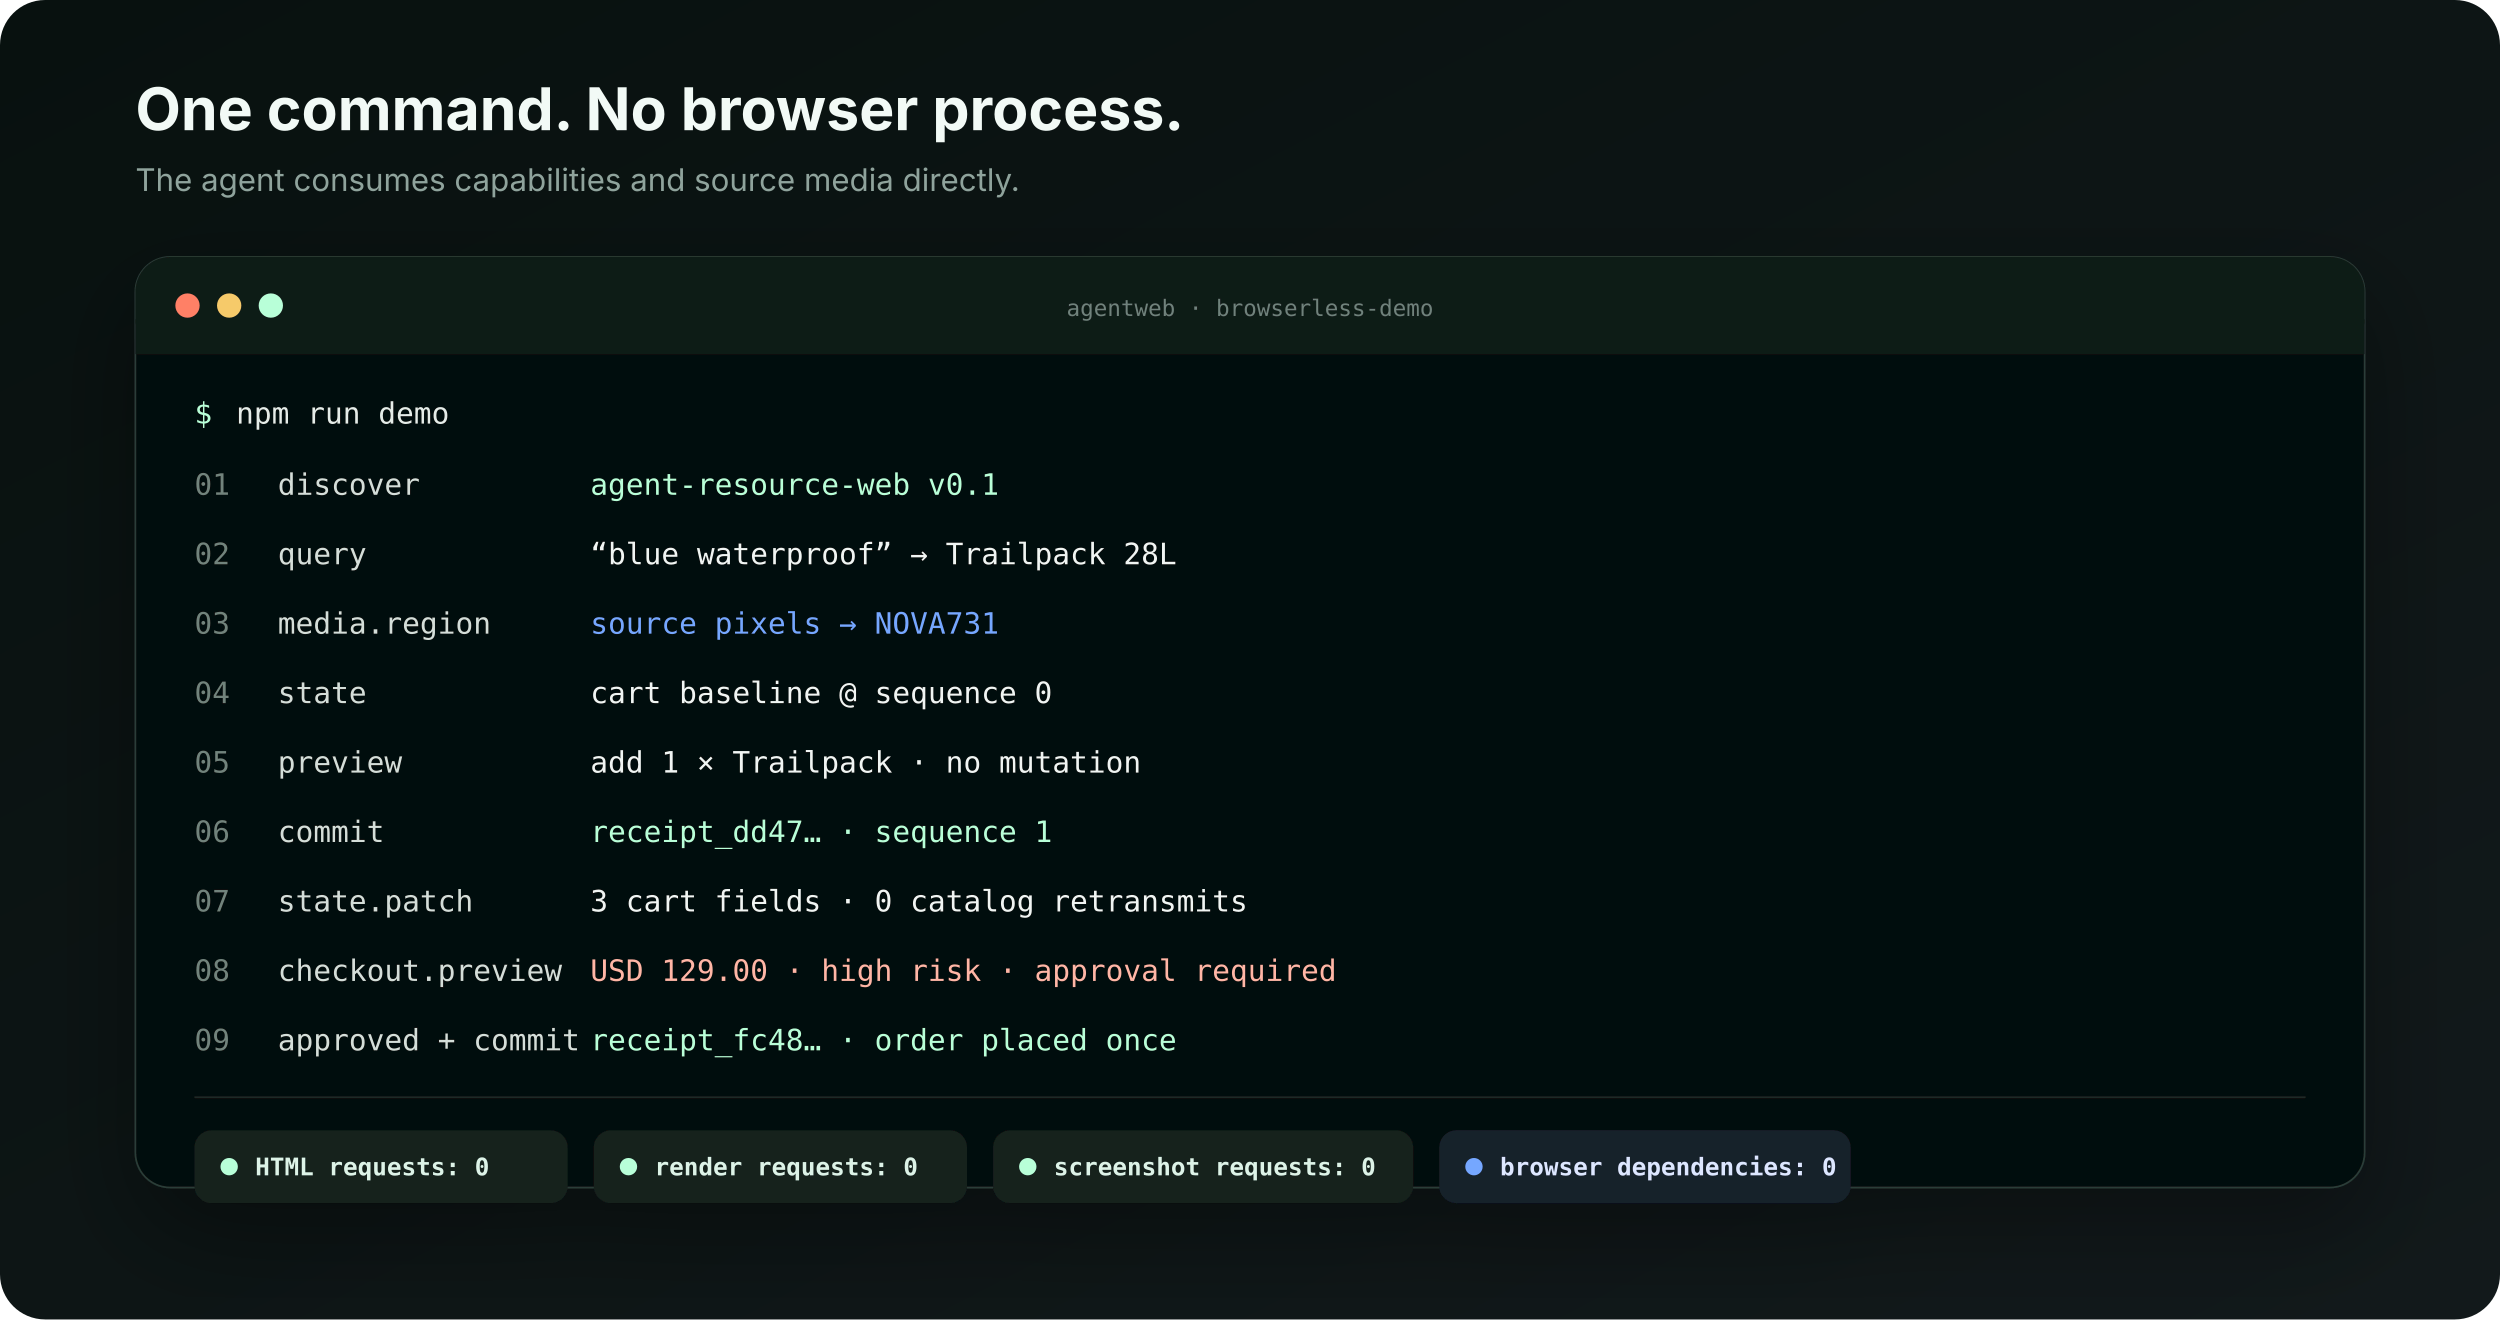
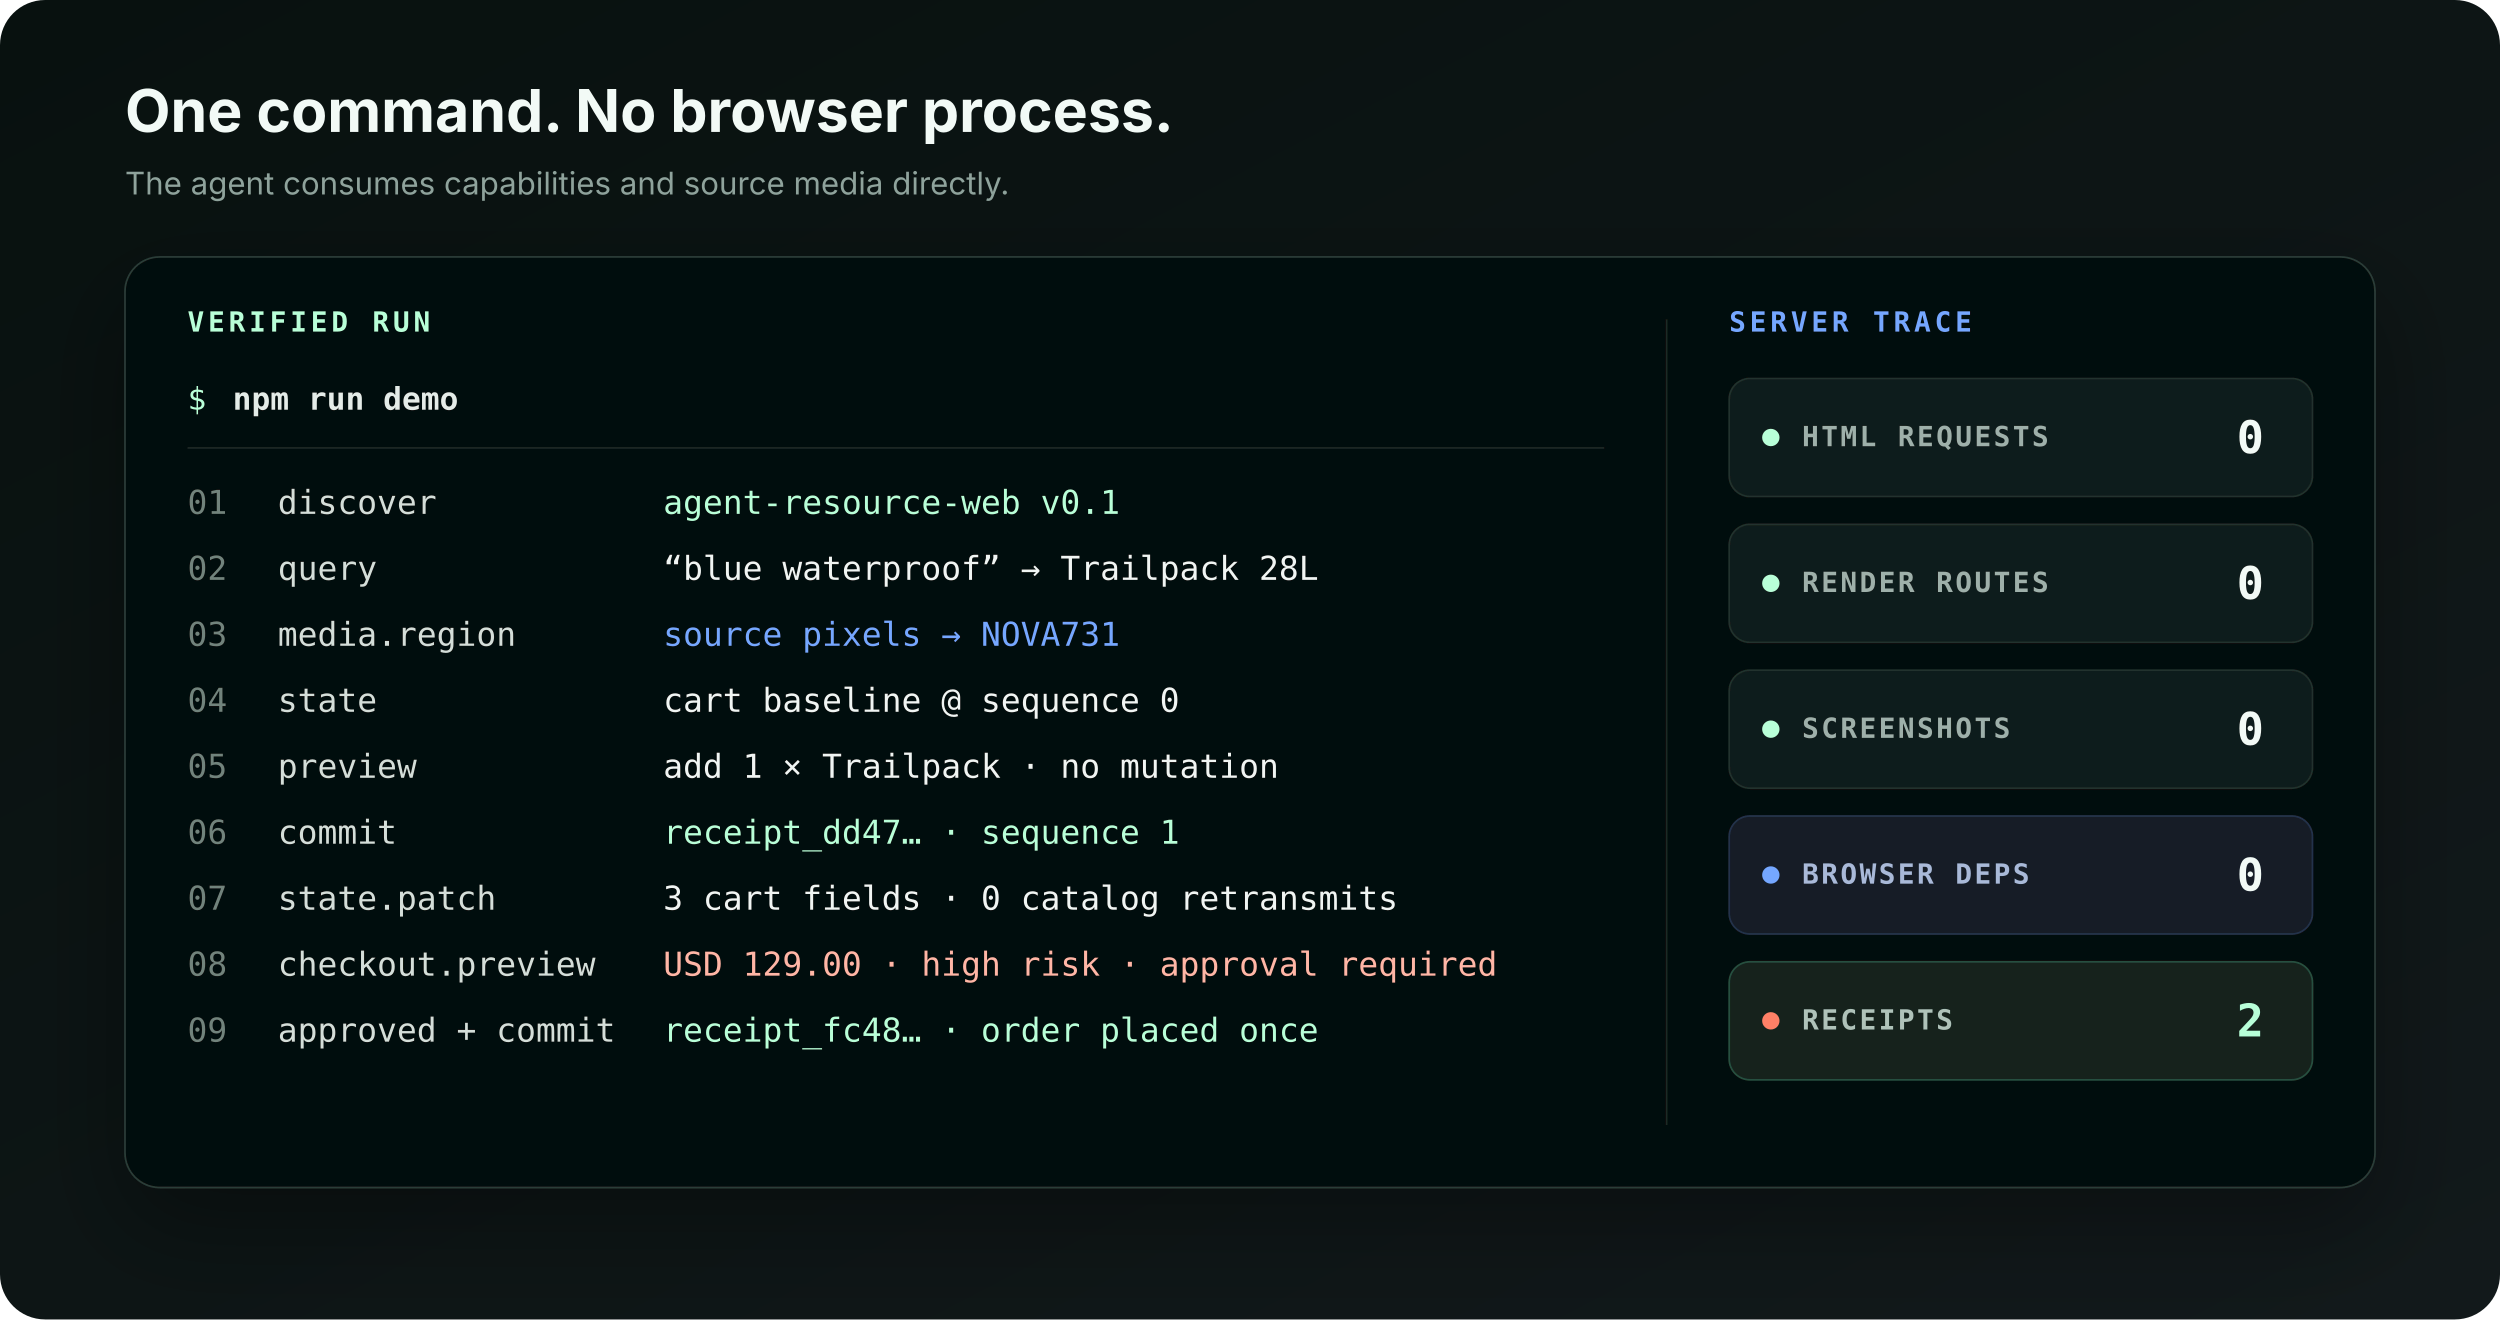
<svg xmlns="http://www.w3.org/2000/svg" width="1440" height="760" viewBox="0 0 1440 760" role="img" aria-labelledby="title desc">
  <defs>
-     <linearGradient id="b" x1="0" y1="0" x2="1" y2="1">
+     <linearGradient id="bg" x1="0" y1="0" x2="1" y2="1">
      <stop stop-color="#08110F" />
      <stop offset="1" stop-color="#12191B" />
    </linearGradient>
-     <filter id="s">
+     <filter id="shadow" x="-20%" y="-20%" width="140%" height="140%">
      <feDropShadow dx="0" dy="22" stdDeviation="28" flood-opacity=".35" />
    </filter>
  </defs>
-   <rect width="1440" height="760" rx="26" fill="url(#b)" />
-   <text x="78" y="75" fill="#F2FAF6" font-family="Inter, ui-sans-serif, system-ui" font-size="34" font-weight="750">One command. No browser process.</text>
-   <text x="78" y="110" fill="#8FA39C" font-family="Inter, ui-sans-serif, system-ui" font-size="18">The agent consumes capabilities and source media directly.</text>
-   <g transform="translate(78 148)" filter="url(#s)">
-     <rect width="1284" height="536" rx="20" fill="#050908" stroke="#2C3D38" />
-     <rect width="1284" height="56" rx="20" fill="#111A18" />
-     <rect y="36" width="1284" height="20" fill="#111A18" />
-     <circle cx="30" cy="28" r="7" fill="#FF8066" />
-     <circle cx="54" cy="28" r="7" fill="#F6CA6A" />
-     <circle cx="78" cy="28" r="7" fill="#B8FFD8" />
-     <text x="642" y="34" text-anchor="middle" fill="#6F827B" font-family="ui-monospace, monospace" font-size="13">agentweb · browserless-demo</text>
-     <g font-family="ui-monospace, SFMono-Regular, Menlo, monospace" font-size="17">
-       <text x="34" y="96" fill="#B8FFD8">$</text>
-       <text x="58" y="96" fill="#E4ECE8">npm run demo</text>
-       <text x="34" y="137" fill="#71837C">01</text>
-       <text x="82" y="137" fill="#D4DED9">discover</text>
-       <text x="262" y="137" fill="#B8FFD8">agent-resource-web v0.1</text>
-       <text x="34" y="177" fill="#71837C">02</text>
-       <text x="82" y="177" fill="#D4DED9">query</text>
-       <text x="262" y="177" fill="#F0F5F3">“blue waterproof” → Trailpack 28L</text>
-       <text x="34" y="217" fill="#71837C">03</text>
-       <text x="82" y="217" fill="#D4DED9">media.region</text>
-       <text x="262" y="217" fill="#75A7FF">source pixels → NOVA731</text>
-       <text x="34" y="257" fill="#71837C">04</text>
-       <text x="82" y="257" fill="#D4DED9">state</text>
-       <text x="262" y="257" fill="#F0F5F3">cart baseline @ sequence 0</text>
-       <text x="34" y="297" fill="#71837C">05</text>
-       <text x="82" y="297" fill="#D4DED9">preview</text>
-       <text x="262" y="297" fill="#F0F5F3">add 1 × Trailpack · no mutation</text>
-       <text x="34" y="337" fill="#71837C">06</text>
-       <text x="82" y="337" fill="#D4DED9">commit</text>
-       <text x="262" y="337" fill="#B8FFD8">receipt_dd47… · sequence 1</text>
-       <text x="34" y="377" fill="#71837C">07</text>
-       <text x="82" y="377" fill="#D4DED9">state.patch</text>
-       <text x="262" y="377" fill="#F0F5F3">3 cart fields · 0 catalog retransmits</text>
-       <text x="34" y="417" fill="#71837C">08</text>
-       <text x="82" y="417" fill="#D4DED9">checkout.preview</text>
-       <text x="262" y="417" fill="#FFB6A6">USD 129.00 · high risk · approval required</text>
-       <text x="34" y="457" fill="#71837C">09</text>
-       <text x="82" y="457" fill="#D4DED9">approved + commit</text>
-       <text x="262" y="457" fill="#B8FFD8">receipt_fc48… · order placed once</text>
-     </g>
-     <line x1="34" y1="484" x2="1250" y2="484" stroke="#1C2A26" />
-     <g transform="translate(34 503)" font-family="ui-monospace, SFMono-Regular, Menlo, monospace" font-size="14" font-weight="650">
-       <g>
-         <rect width="215" height="42" rx="10" fill="#13201C" />
-         <circle cx="20" cy="21" r="5" fill="#B8FFD8" />
-         <text x="35" y="26" fill="#DDF3E7">HTML requests: 0</text>
+   <rect width="1440" height="760" rx="26" fill="url(#bg)" />
+   <text x="72" y="76" fill="#F2FAF6" font-family="Inter, ui-sans-serif, system-ui" font-size="34" font-weight="750">One command. No browser process.</text>
+   <text x="72" y="112" fill="#8FA39C" font-family="Inter, ui-sans-serif, system-ui" font-size="18">The agent consumes capabilities and source media directly.</text>
+   <g transform="translate(72 148)" filter="url(#shadow)">
+     <rect width="1296" height="536" rx="20" fill="#050908" stroke="#2C3D38" />
+     <line x1="888" y1="36" x2="888" y2="500" stroke="#1C2A26" />
+     <g font-family="ui-monospace, SFMono-Regular, Menlo, monospace">
+       <text x="36" y="43" fill="#B8FFD8" font-size="16" font-weight="700" letter-spacing="2.2">VERIFIED RUN</text>
+       <text x="36" y="88" fill="#B8FFD8" font-size="18">$</text>
+       <text x="62" y="88" fill="#E4ECE8" font-size="18" font-weight="650">npm run demo</text>
+       <line x1="36" y1="110" x2="852" y2="110" stroke="#1C2A26" />
+       <g font-size="19">
+         <text x="36" y="148" fill="#71837C">01</text>
+         <text x="88" y="148" fill="#D4DED9">discover</text>
+         <text x="310" y="148" fill="#B8FFD8">agent-resource-web v0.1</text>
+         <text x="36" y="186" fill="#71837C">02</text>
+         <text x="88" y="186" fill="#D4DED9">query</text>
+         <text x="310" y="186" fill="#F0F5F3">“blue waterproof” → Trailpack 28L</text>
+         <text x="36" y="224" fill="#71837C">03</text>
+         <text x="88" y="224" fill="#D4DED9">media.region</text>
+         <text x="310" y="224" fill="#75A7FF">source pixels → NOVA731</text>
+         <text x="36" y="262" fill="#71837C">04</text>
+         <text x="88" y="262" fill="#D4DED9">state</text>
+         <text x="310" y="262" fill="#F0F5F3">cart baseline @ sequence 0</text>
+         <text x="36" y="300" fill="#71837C">05</text>
+         <text x="88" y="300" fill="#D4DED9">preview</text>
+         <text x="310" y="300" fill="#F0F5F3">add 1 × Trailpack · no mutation</text>
+         <text x="36" y="338" fill="#71837C">06</text>
+         <text x="88" y="338" fill="#D4DED9">commit</text>
+         <text x="310" y="338" fill="#B8FFD8">receipt_dd47… · sequence 1</text>
+         <text x="36" y="376" fill="#71837C">07</text>
+         <text x="88" y="376" fill="#D4DED9">state.patch</text>
+         <text x="310" y="376" fill="#F0F5F3">3 cart fields · 0 catalog retransmits</text>
+         <text x="36" y="414" fill="#71837C">08</text>
+         <text x="88" y="414" fill="#D4DED9">checkout.preview</text>
+         <text x="310" y="414" fill="#FFB6A6">USD 129.00 · high risk · approval required</text>
+         <text x="36" y="452" fill="#71837C">09</text>
+         <text x="88" y="452" fill="#D4DED9">approved + commit</text>
+         <text x="310" y="452" fill="#B8FFD8">receipt_fc48… · order placed once</text>
      </g>
-       <g transform="translate(230)">
-         <rect width="215" height="42" rx="10" fill="#13201C" />
-         <circle cx="20" cy="21" r="5" fill="#B8FFD8" />
-         <text x="35" y="26" fill="#DDF3E7">render requests: 0</text>
-       </g>
-       <g transform="translate(460)">
-         <rect width="242" height="42" rx="10" fill="#13201C" />
-         <circle cx="20" cy="21" r="5" fill="#B8FFD8" />
-         <text x="35" y="26" fill="#DDF3E7">screenshot requests: 0</text>
-       </g>
-       <g transform="translate(717)">
-         <rect width="237" height="42" rx="10" fill="#17202C" />
-         <circle cx="20" cy="21" r="5" fill="#75A7FF" />
-         <text x="35" y="26" fill="#DDE7FF">browser dependencies: 0</text>
+       <text x="924" y="43" fill="#75A7FF" font-size="16" font-weight="700" letter-spacing="2.2">SERVER TRACE</text>
+       <g font-size="16" font-weight="700" letter-spacing="1.4">
+         <g transform="translate(924 70)">
+           <rect width="336" height="68" rx="12" fill="#111B1A" stroke="#20322D" />
+           <circle cx="24" cy="34" r="5" fill="#B8FFD8" />
+           <text x="42" y="39" fill="#9EB0AA">HTML REQUESTS</text>
+           <text x="308" y="43" fill="#F2FAF6" font-size="26" text-anchor="end">0</text>
+         </g>
+         <g transform="translate(924 154)">
+           <rect width="336" height="68" rx="12" fill="#111B1A" stroke="#20322D" />
+           <circle cx="24" cy="34" r="5" fill="#B8FFD8" />
+           <text x="42" y="39" fill="#9EB0AA">RENDER ROUTES</text>
+           <text x="308" y="43" fill="#F2FAF6" font-size="26" text-anchor="end">0</text>
+         </g>
+         <g transform="translate(924 238)">
+           <rect width="336" height="68" rx="12" fill="#111B1A" stroke="#20322D" />
+           <circle cx="24" cy="34" r="5" fill="#B8FFD8" />
+           <text x="42" y="39" fill="#9EB0AA">SCREENSHOTS</text>
+           <text x="308" y="43" fill="#F2FAF6" font-size="26" text-anchor="end">0</text>
+         </g>
+         <g transform="translate(924 322)">
+           <rect width="336" height="68" rx="12" fill="#151D28" stroke="#24334B" />
+           <circle cx="24" cy="34" r="5" fill="#75A7FF" />
+           <text x="42" y="39" fill="#A9B9D8">BROWSER DEPS</text>
+           <text x="308" y="43" fill="#F2FAF6" font-size="26" text-anchor="end">0</text>
+         </g>
+         <g transform="translate(924 406)">
+           <rect width="336" height="68" rx="12" fill="#14231E" stroke="#28503F" />
+           <circle cx="24" cy="34" r="5" fill="#FF8066" />
+           <text x="42" y="39" fill="#AFC2B9">RECEIPTS</text>
+           <text x="308" y="43" fill="#B8FFD8" font-size="26" text-anchor="end">2</text>
+         </g>
      </g>
    </g>
  </g>
</svg>
